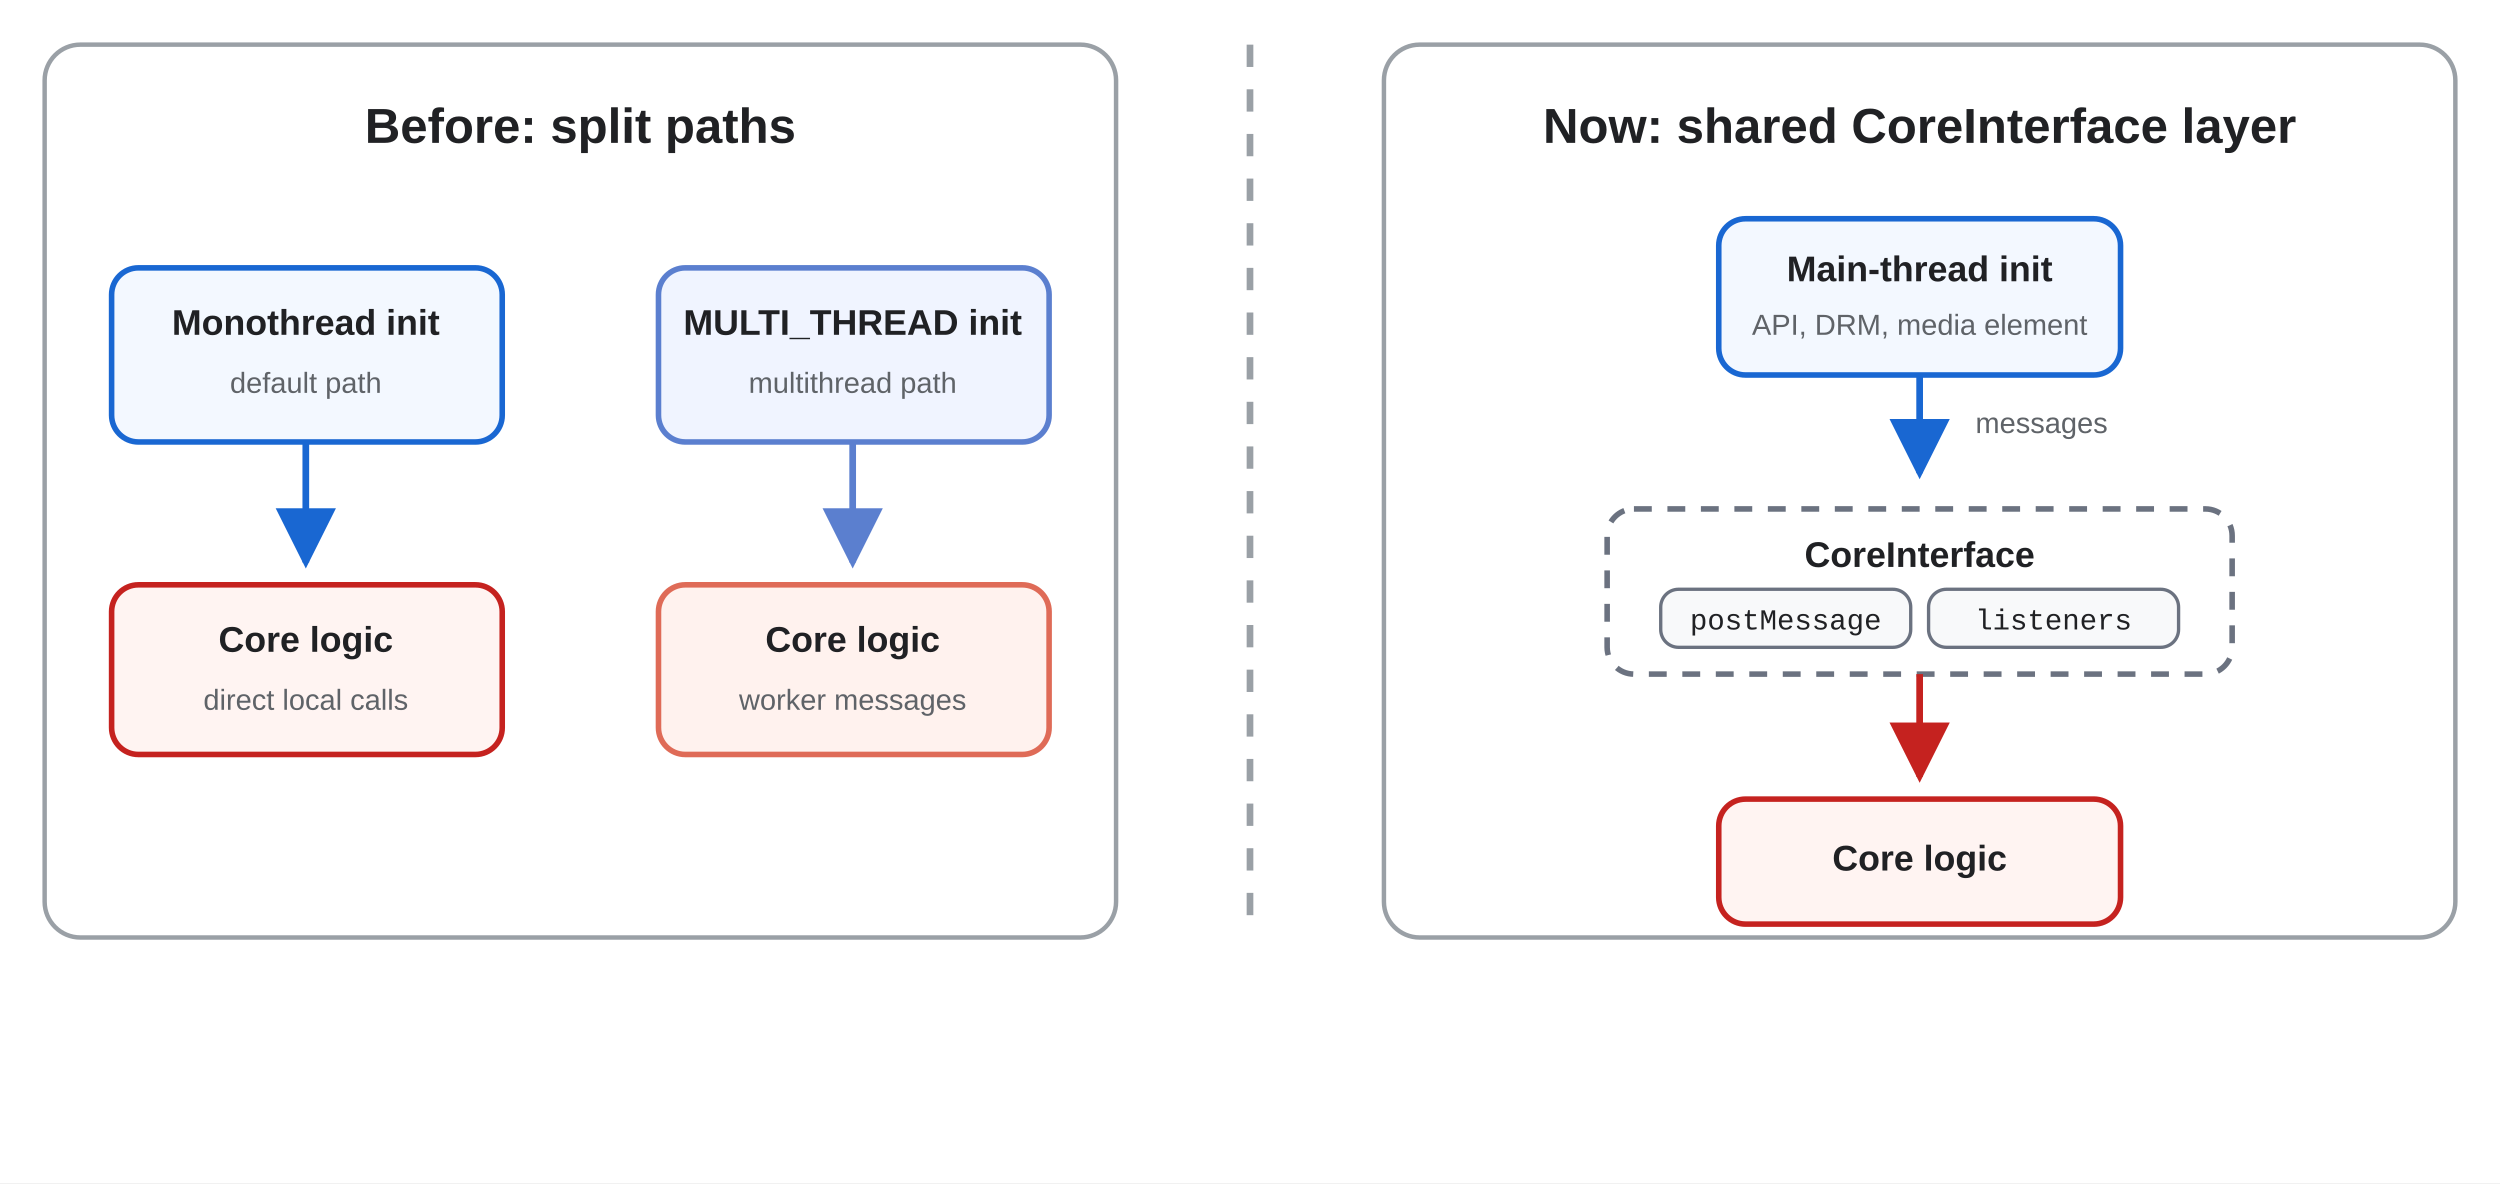
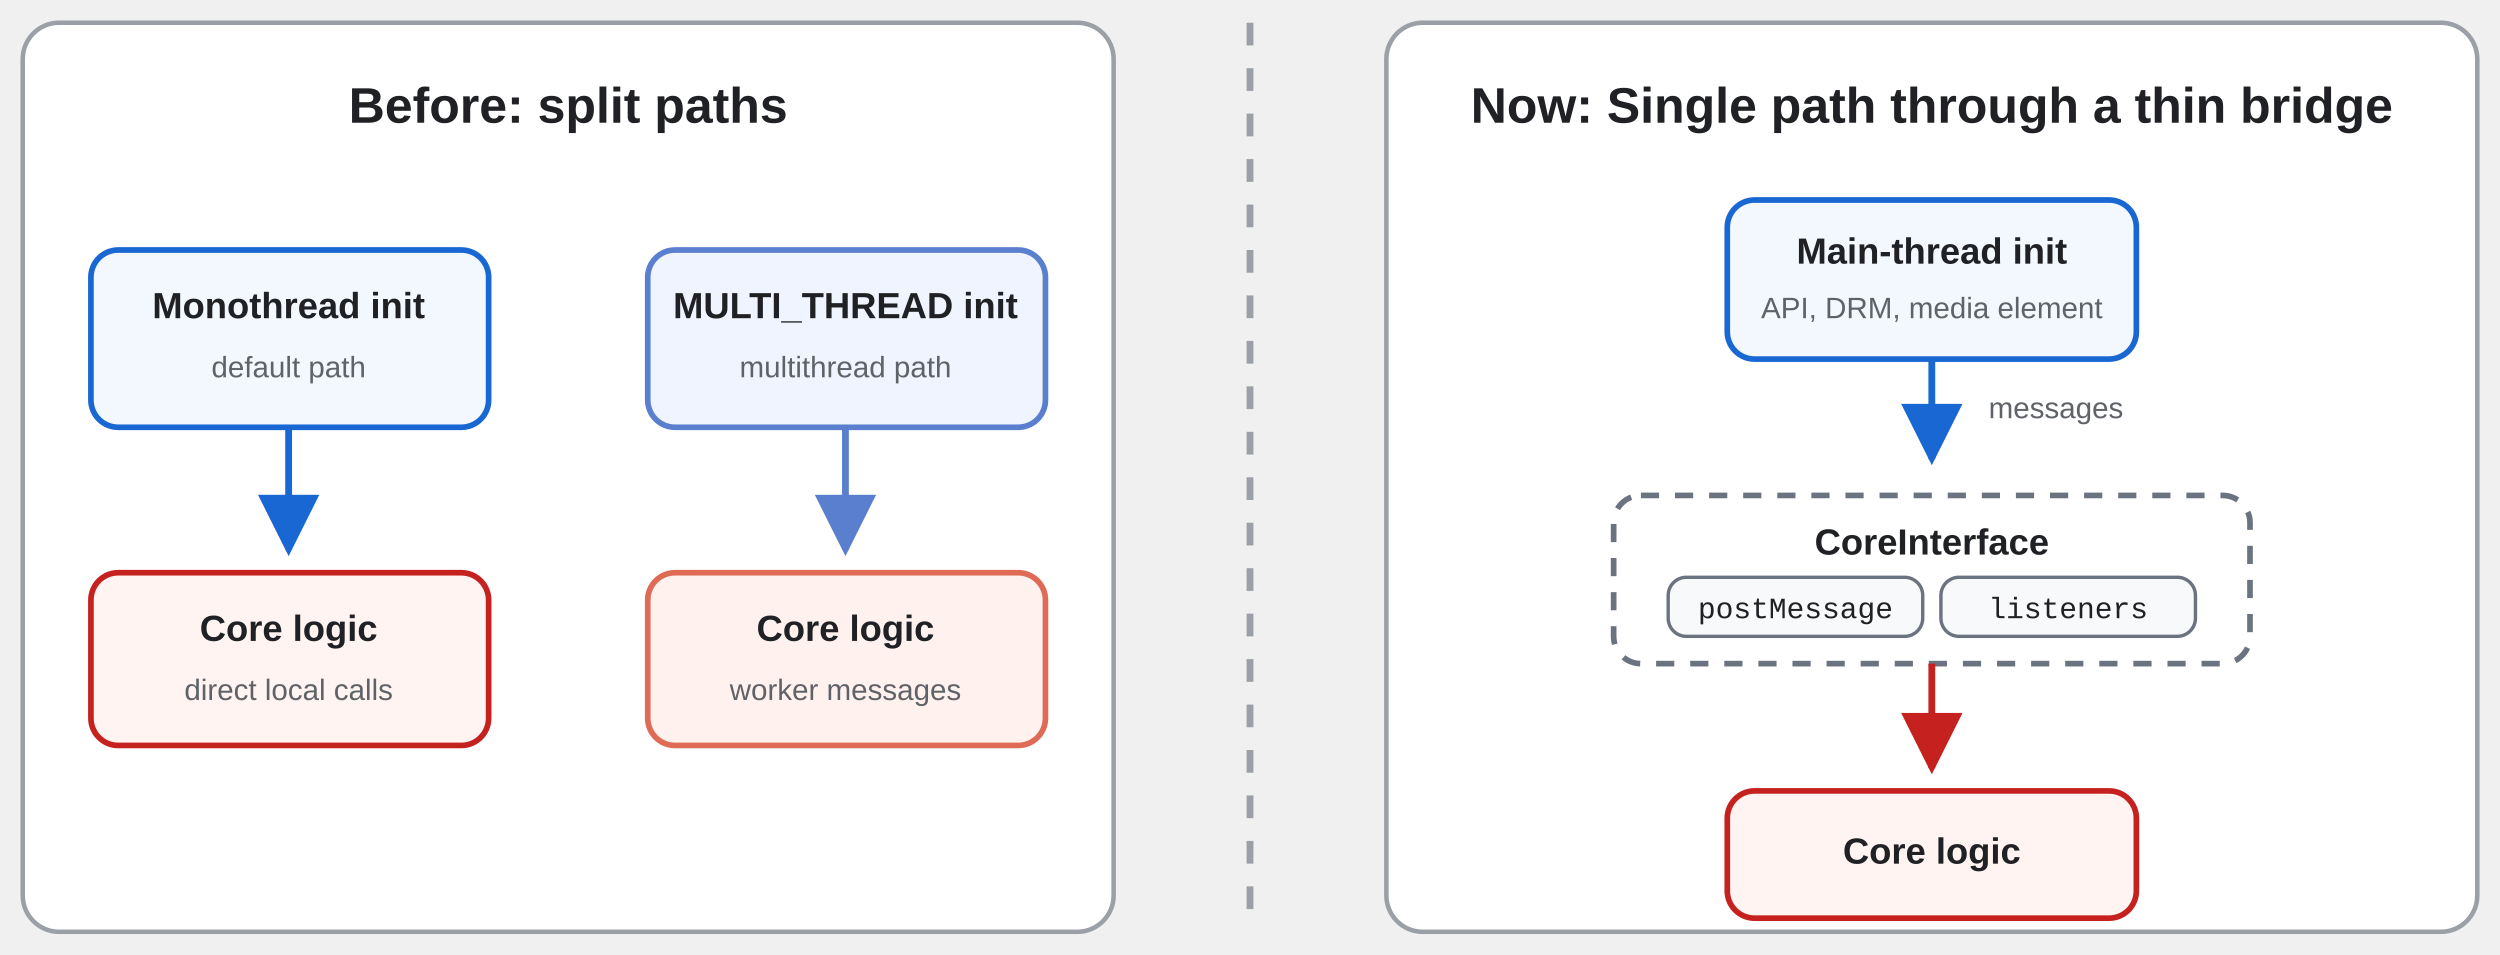
- <svg xmlns="http://www.w3.org/2000/svg" viewBox="40 90 1120 530" role="img" aria-labelledby="title desc">
+ <svg xmlns="http://www.w3.org/2000/svg" viewBox="50 100 1100 420" role="img" aria-labelledby="title desc">
  <defs>
    <marker id="arrow-muted" viewBox="0 0 10 10" markerWidth="9" markerHeight="9" refX="9" refY="5" orient="auto">
      <path d="M0 0 10 5 0 10z" fill="#6b7280" />
    </marker>
    <marker id="arrow-blue" viewBox="0 0 10 10" markerWidth="9" markerHeight="9" refX="9" refY="5" orient="auto">
      <path d="M0 0 10 5 0 10z" fill="#1967d2" />
    </marker>
    <marker id="arrow-blue-soft" viewBox="0 0 10 10" markerWidth="9" markerHeight="9" refX="9" refY="5" orient="auto">
      <path d="M0 0 10 5 0 10z" fill="#5b7fcf" />
    </marker>
    <marker id="arrow-red" viewBox="0 0 10 10" markerWidth="9" markerHeight="9" refX="9" refY="5" orient="auto">
      <path d="M0 0 10 5 0 10z" fill="#c5221f" />
    </marker>
    <style>
      text {
        font-family: Arial, Helvetica, sans-serif;
        fill: #202124;
      }
      .title {
        font-size: 28px;
        font-weight: 700;
      }
      .panel-title {
        font-size: 22px;
        font-weight: 700;
      }
      .section {
        font-size: 16px;
        font-weight: 700;
      }
      .body {
        font-size: 15px;
      }
      .small {
        font-size: 13px;
        fill: #5f6368;
      }
      .code {
        font-family: "SFMono-Regular", Consolas, "Liberation Mono", Menlo, monospace;
        font-size: 13px;
      }
      .muted {
        fill: #5f6368;
      }
    </style>
  </defs>
-   <rect x="40" y="90" width="1120" height="530" fill="#ffffff" />
  <rect x="60" y="110" width="480" height="400" rx="16" fill="#ffffff" stroke="#9aa0a6" stroke-width="2" />
  <text x="300" y="154" text-anchor="middle" class="panel-title">Before: split paths</text>
  <rect x="90" y="210" width="175" height="78" rx="12" fill="#f3f8ff" stroke="#1967d2" stroke-width="2.5" />
  <text x="177" y="240" text-anchor="middle" class="section">Monothread init</text>
  <text x="177" y="266" text-anchor="middle" class="small">default path</text>
  <rect x="335" y="210" width="175" height="78" rx="12" fill="#f0f4ff" stroke="#5b7fcf" stroke-width="2.5" />
  <text x="422" y="240" text-anchor="middle" class="section">MULTI_THREAD init</text>
  <text x="422" y="266" text-anchor="middle" class="small">multithread path</text>
  <path d="M177 288v54" stroke="#1967d2" stroke-width="3" marker-end="url(#arrow-blue)" />
  <path d="M422 288v54" stroke="#5b7fcf" stroke-width="3" marker-end="url(#arrow-blue-soft)" />
  <rect x="90" y="352" width="175" height="76" rx="12" fill="#fff4f2" stroke="#c5221f" stroke-width="2.5" />
  <text x="177" y="382" text-anchor="middle" class="section">Core logic</text>
  <text x="177" y="408" text-anchor="middle" class="small">direct local calls</text>
  <rect x="335" y="352" width="175" height="76" rx="12" fill="#fff2ee" stroke="#df6b57" stroke-width="2.5" />
  <text x="422" y="382" text-anchor="middle" class="section">Core logic</text>
  <text x="422" y="408" text-anchor="middle" class="small">worker messages</text>
  <line x1="600" y1="110" x2="600" y2="510" stroke="#9aa0a6" stroke-width="3" stroke-dasharray="10 10" />
  <rect x="660" y="110" width="480" height="400" rx="16" fill="#ffffff" stroke="#9aa0a6" stroke-width="2" />
-   <text x="900" y="154" text-anchor="middle" class="panel-title">Now: shared CoreInterface layer</text>
+   <text x="900" y="154" text-anchor="middle" class="panel-title">Now: Single path through a thin bridge</text>
  <rect x="810" y="188" width="180" height="70" rx="12" fill="#f3f8ff" stroke="#1967d2" stroke-width="2.5" />
  <text x="900" y="216" text-anchor="middle" class="section">Main-thread init</text>
  <text x="900" y="240" text-anchor="middle" class="small">API, DRM, media element</text>
  <path d="M900 258v44" stroke="#1967d2" stroke-width="3" marker-end="url(#arrow-blue)" />
  <text x="925" y="284" class="small">messages</text>
  <rect x="760" y="318" width="280" height="74" rx="12" fill="#ffffff" stroke="#6b7280" stroke-width="2.5" stroke-dasharray="8 7" />
  <text x="900" y="344" text-anchor="middle" class="section">CoreInterface</text>
  <rect x="784" y="354" width="112" height="26" rx="8" fill="#f8f9fa" stroke="#6b7280" stroke-width="1.5" />
  <text x="840" y="372" text-anchor="middle" class="code">postMessage</text>
  <rect x="904" y="354" width="112" height="26" rx="8" fill="#f8f9fa" stroke="#6b7280" stroke-width="1.5" />
  <text x="960" y="372" text-anchor="middle" class="code">listeners</text>
  <path d="M900 392v46" stroke="#c5221f" stroke-width="3" marker-end="url(#arrow-red)" />
  <rect x="810" y="448" width="180" height="56" rx="12" fill="#fff4f2" stroke="#c5221f" stroke-width="2.5" />
  <text x="900" y="480" text-anchor="middle" class="section">Core logic</text>
</svg>
